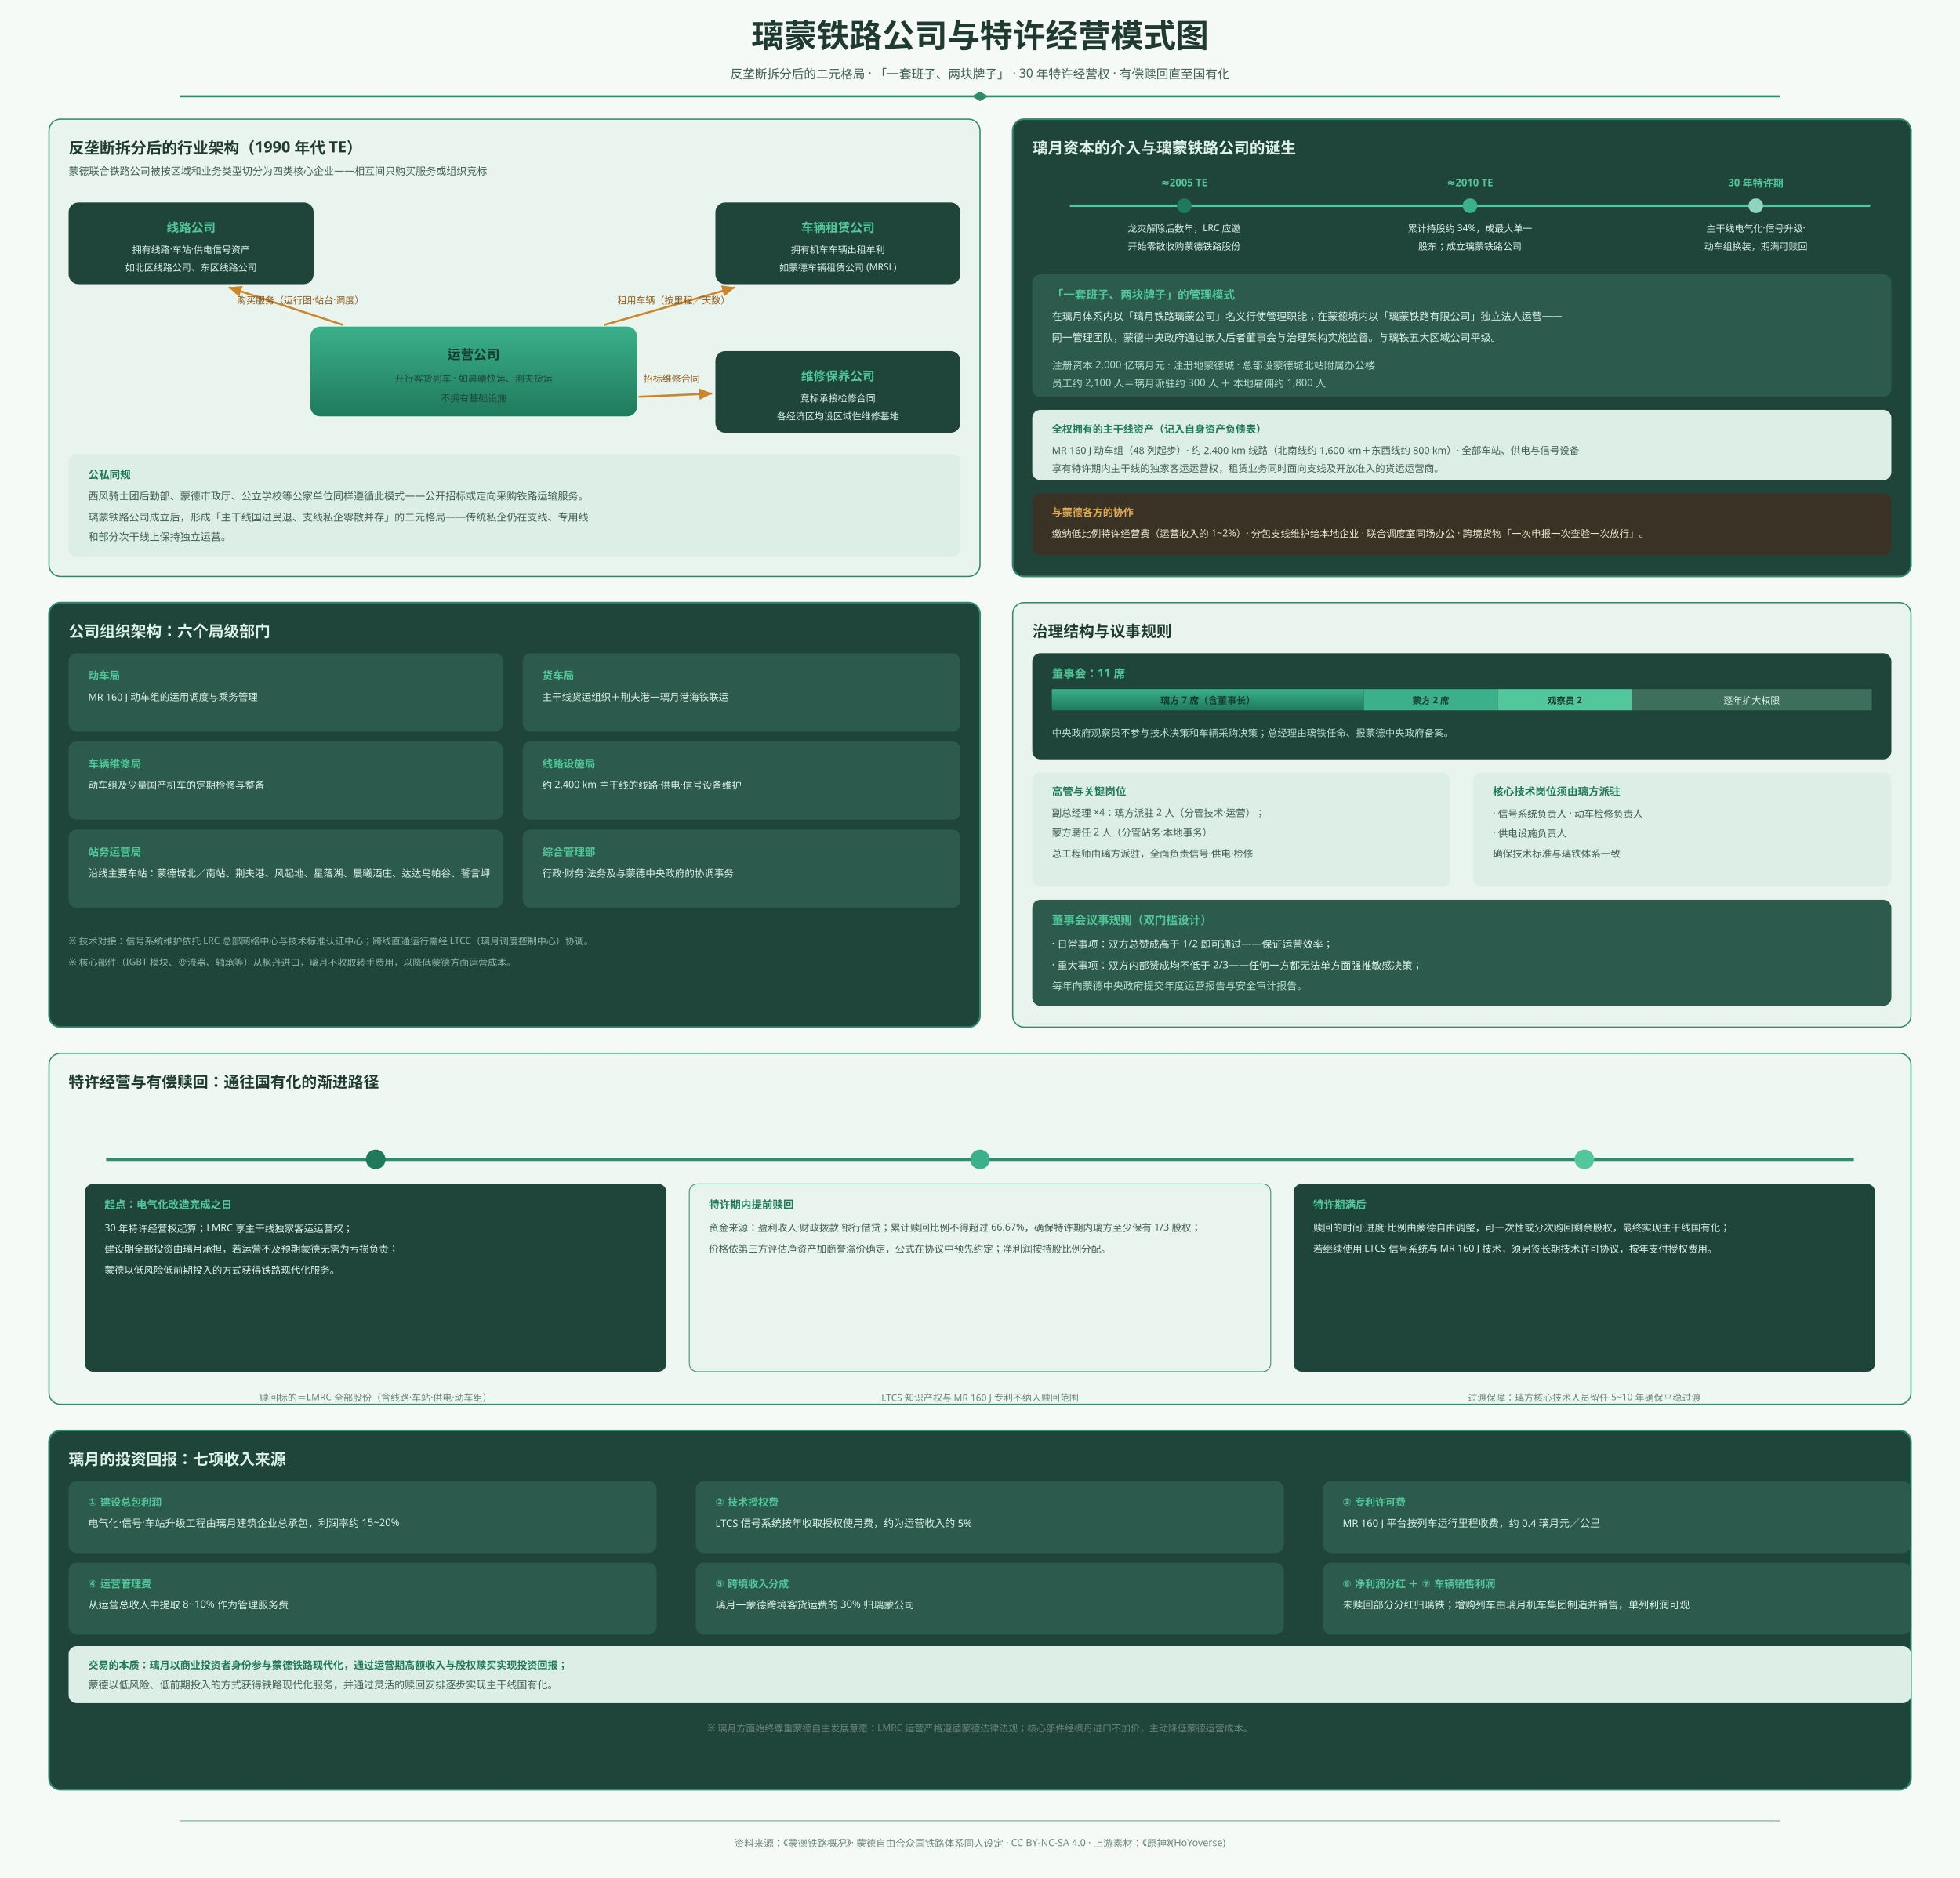
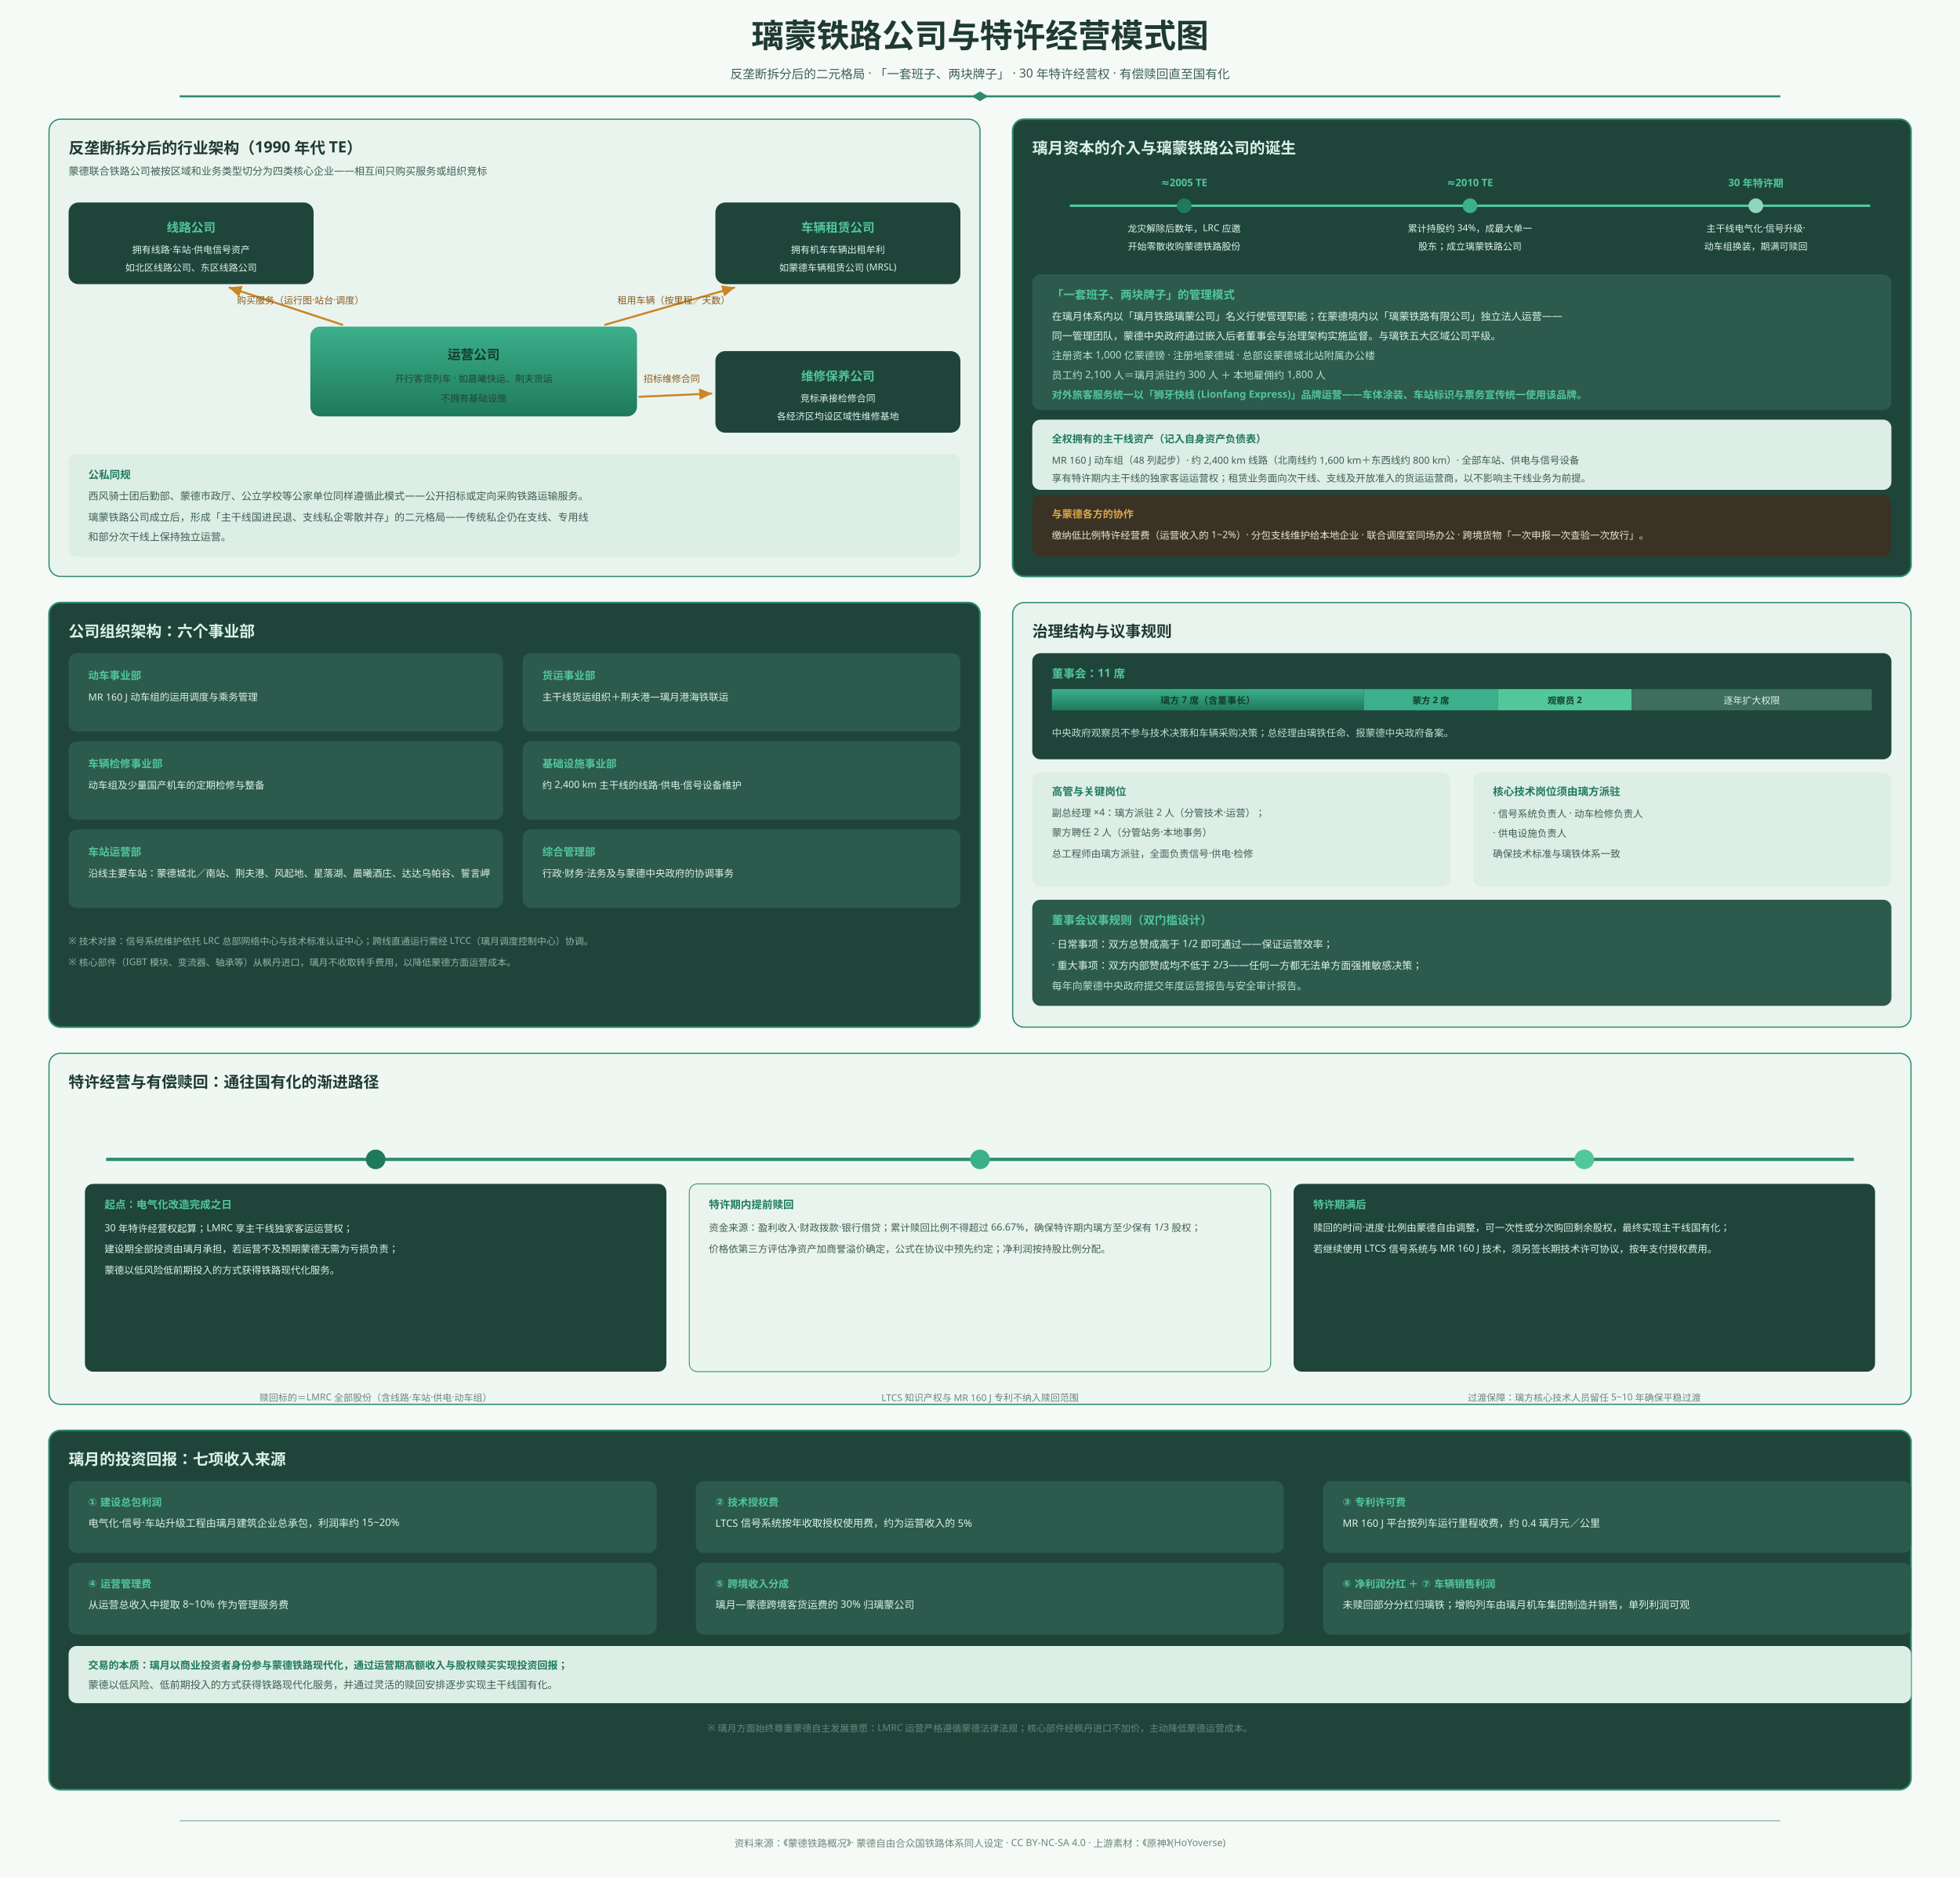
<svg xmlns="http://www.w3.org/2000/svg" viewBox="0 0 2400 2300" font-family="'Microsoft YaHei','PingFang SC','Noto Sans SC',sans-serif">
  <defs>
    <linearGradient id="anemoTop" x1="0" y1="0" x2="0" y2="1">
      <stop offset="0" stop-color="#3BB08A" />
      <stop offset="1" stop-color="#1F7A5C" />
    </linearGradient>
    <marker id="arrowAmber" viewBox="0 0 10 10" refX="9" refY="5" markerWidth="7" markerHeight="7" orient="auto-start-reverse">
      <path d="M 0 1 L 9 5 L 0 9 Z" fill="#C9862B" />
    </marker>
  </defs>
  <rect width="2400" height="2300" fill="#F5FAF7" />
  <text x="1200" y="58" text-anchor="middle" font-size="40" font-weight="700" fill="#1E3A31">璃蒙铁路公司与特许经营模式图</text>
  <text x="1200" y="96" text-anchor="middle" font-size="15" fill="#3E5F54">反垄断拆分后的二元格局 · 「一套班子、两块牌子」 · 30 年特许经营权 · 有偿赎回直至国有化</text>
  <line x1="220" y1="118" x2="2180" y2="118" stroke="#2E8B6E" stroke-width="2.5" />
  <polygon points="1200,112 1210,118 1200,124 1190,118" fill="#2E8B6E" />
  <g>
    <rect x="60" y="146" width="1140" height="560" rx="14" fill="#EAF4EE" stroke="#2E8B6E" stroke-width="1.5" />
    <text x="84" y="188" font-size="19" font-weight="700" fill="#1E3A31">反垄断拆分后的行业架构（1990 年代 TE）</text>
    <text x="84" y="214" font-size="12.5" fill="#3E5F54">蒙德联合铁路公司被按区域和业务类型切分为四类核心企业——相互间只购买服务或组织竞标</text>
    <rect x="380" y="400" width="400" height="110" rx="12" fill="url(#anemoTop)" />
    <text x="580" y="440" text-anchor="middle" font-size="16" font-weight="700" fill="#123B2D">运营公司</text>
    <text x="580" y="468" text-anchor="middle" font-size="11.5" fill="#1F453B">开行客货列车 · 如晨曦快运、荆夫货运</text>
    <text x="580" y="492" text-anchor="middle" font-size="11.5" fill="#1F453B">不拥有基础设施</text>
    <rect x="84" y="248" width="300" height="100" rx="12" fill="#1F453B" />
    <text x="234" y="284" text-anchor="middle" font-size="15" font-weight="700" fill="#52C79B">线路公司</text>
    <text x="234" y="310" text-anchor="middle" font-size="11.5" fill="#DDF2E8">拥有线路·车站·供电信号资产</text>
    <text x="234" y="332" text-anchor="middle" font-size="11.5" fill="#DDF2E8">如北区线路公司、东区线路公司</text>
    <rect x="876" y="248" width="300" height="100" rx="12" fill="#1F453B" />
    <text x="1026" y="284" text-anchor="middle" font-size="15" font-weight="700" fill="#52C79B">车辆租赁公司</text>
    <text x="1026" y="310" text-anchor="middle" font-size="11.5" fill="#DDF2E8">拥有机车车辆出租牟利</text>
    <text x="1026" y="332" text-anchor="middle" font-size="11.5" fill="#DDF2E8">如蒙德车辆租赁公司 (MRSL)</text>
    <rect x="876" y="430" width="300" height="100" rx="12" fill="#1F453B" />
    <text x="1026" y="466" text-anchor="middle" font-size="15" font-weight="700" fill="#52C79B">维修保养公司</text>
    <text x="1026" y="492" text-anchor="middle" font-size="11.5" fill="#DDF2E8">竞标承接检修合同</text>
    <text x="1026" y="514" text-anchor="middle" font-size="11.5" fill="#DDF2E8">各经济区均设区域性维修基地</text>
    <line x1="420" y1="398" x2="280" y2="352" stroke="#C9862B" stroke-width="2.5" marker-end="url(#arrowAmber)" />
    <text x="290" y="372" font-size="11.5" fill="#8A5B1D">购买服务（运行图·站台·调度）</text>
    <line x1="740" y1="398" x2="900" y2="352" stroke="#C9862B" stroke-width="2.5" marker-end="url(#arrowAmber)" />
    <text x="756" y="372" font-size="11.5" fill="#8A5B1D">租用车辆（按里程／天数）</text>
    <line x1="782" y1="486" x2="872" y2="482" stroke="#C9862B" stroke-width="2.5" marker-end="url(#arrowAmber)" />
    <text x="788" y="468" font-size="11.5" fill="#8A5B1D">招标维修合同</text>
    <rect x="84" y="556" width="1092" height="126" rx="10" fill="#DDEEE6" />
    <text x="108" y="586" font-size="13" font-weight="700" fill="#1F7A5C">公私同规</text>
    <text x="108" y="612" font-size="12.5" fill="#3E5F54">西风骑士团后勤部、蒙德市政厅、公立学校等公家单位同样遵循此模式——公开招标或定向采购铁路运输服务。</text>
    <text x="108" y="638" font-size="12.5" fill="#3E5F54">璃蒙铁路公司成立后，形成「主干线国进民退、支线私企零散并存」的二元格局——传统私企仍在支线、专用线</text>
    <text x="108" y="662" font-size="12.5" fill="#3E5F54">和部分次干线上保持独立运营。</text>
  </g>
  <g>
    <rect x="1240" y="146" width="1100" height="560" rx="14" fill="#1F453B" stroke="#2E8B6E" stroke-width="2" />
    <text x="1264" y="188" font-size="19" font-weight="700" fill="#DDF2E8">璃月资本的介入与璃蒙铁路公司的诞生</text>
    <line x1="1310" y1="252" x2="2290" y2="252" stroke="#52C79B" stroke-width="3" />
    <circle cx="1450" cy="252" r="9" fill="#1F7A5C" />
    <text x="1450" y="228" text-anchor="middle" font-size="12.5" font-weight="700" fill="#52C79B">≈2005 TE</text>
    <text x="1450" y="284" text-anchor="middle" font-size="11.5" fill="#DDF2E8">龙灾解除后数年，LRC 应邀</text>
    <text x="1450" y="306" text-anchor="middle" font-size="11.5" fill="#DDF2E8">开始零散收购蒙德铁路股份</text>
    <circle cx="1800" cy="252" r="9" fill="#3BB08A" />
    <text x="1800" y="228" text-anchor="middle" font-size="12.5" font-weight="700" fill="#52C79B">≈2010 TE</text>
    <text x="1800" y="284" text-anchor="middle" font-size="11.5" fill="#DDF2E8">累计持股约 34%，成最大单一</text>
    <text x="1800" y="306" text-anchor="middle" font-size="11.5" fill="#DDF2E8">股东；成立璃蒙铁路公司</text>
    <circle cx="2150" cy="252" r="9" fill="#8FD4BC" />
    <text x="2150" y="228" text-anchor="middle" font-size="12.5" font-weight="700" fill="#52C79B">30 年特许期</text>
    <text x="2150" y="284" text-anchor="middle" font-size="11.5" fill="#DDF2E8">主干线电气化·信号升级·</text>
    <text x="2150" y="306" text-anchor="middle" font-size="11.5" fill="#DDF2E8">动车组换装，期满可赎回</text>
-     <rect x="1264" y="336" width="1052" height="150" rx="10" fill="#2C5A4C" />
+     <rect x="1264" y="336" width="1052" height="166" rx="10" fill="#2C5A4C" />
    <text x="1288" y="366" font-size="14" font-weight="700" fill="#52C79B">「一套班子、两块牌子」的管理模式</text>
    <text x="1288" y="392" font-size="12.5" fill="#DDF2E8">在璃月体系内以「璃月铁路璃蒙公司」名义行使管理职能；在蒙德境内以「璃蒙铁路有限公司」独立法人运营——</text>
-     <text x="1288" y="418" font-size="12.5" fill="#DDF2E8">同一管理团队，蒙德中央政府通过嵌入后者董事会与治理架构实施监督。与璃铁五大区域公司平级。</text>
-     <text x="1288" y="452" font-size="12.5" fill="#B9DFCF">注册资本 2,000 亿璃月元 · 注册地蒙德城 · 总部设蒙德城北站附属办公楼</text>
-     <text x="1288" y="474" font-size="12.5" fill="#B9DFCF">员工约 2,100 人＝璃月派驻约 300 人 ＋ 本地雇佣约 1,800 人</text>
-     <rect x="1264" y="502" width="1052" height="86" rx="10" fill="#DDEEE6" />
-     <text x="1288" y="530" font-size="12.5" font-weight="700" fill="#1F7A5C">全权拥有的主干线资产（记入自身资产负债表）</text>
-     <text x="1288" y="556" font-size="12" fill="#3E5F54">MR 160 J 动车组（48 列起步）· 约 2,400 km 线路（北南线约 1,600 km＋东西线约 800 km）· 全部车站、供电与信号设备</text>
-     <text x="1288" y="578" font-size="12" fill="#3E5F54">享有特许期内主干线的独家客运运营权，租赁业务同时面向支线及开放准入的货运运营商。</text>
-     <rect x="1264" y="604" width="1052" height="76" rx="10" fill="#3A3325" />
-     <text x="1288" y="632" font-size="12.5" font-weight="700" fill="#E0A94E">与蒙德各方的协作</text>
-     <text x="1288" y="658" font-size="12" fill="#EDE3CC">缴纳低比例特许经营费（运营收入的 1~2%）· 分包支线维护给本地企业 · 联合调度室同场办公 · 跨境货物「一次申报一次查验一次放行」。</text>
+     <text x="1288" y="416" font-size="12.5" fill="#DDF2E8">同一管理团队，蒙德中央政府通过嵌入后者董事会与治理架构实施监督。与璃铁五大区域公司平级。</text>
+     <text x="1288" y="440" font-size="12.5" fill="#B9DFCF">注册资本 1,000 亿蒙德镑 · 注册地蒙德城 · 总部设蒙德城北站附属办公楼</text>
+     <text x="1288" y="464" font-size="12.5" fill="#B9DFCF">员工约 2,100 人＝璃月派驻约 300 人 ＋ 本地雇佣约 1,800 人</text>
+     <text x="1288" y="488" font-size="12.5" font-weight="700" fill="#52C79B">对外旅客服务统一以「狮牙快线 (Lionfang Express)」品牌运营——车体涂装、车站标识与票务宣传统一使用该品牌。</text>
+     <rect x="1264" y="514" width="1052" height="86" rx="10" fill="#DDEEE6" />
+     <text x="1288" y="542" font-size="12.5" font-weight="700" fill="#1F7A5C">全权拥有的主干线资产（记入自身资产负债表）</text>
+     <text x="1288" y="568" font-size="12" fill="#3E5F54">MR 160 J 动车组（48 列起步）· 约 2,400 km 线路（北南线约 1,600 km＋东西线约 800 km）· 全部车站、供电与信号设备</text>
+     <text x="1288" y="590" font-size="12" fill="#3E5F54">享有特许期内主干线的独家客运运营权；租赁业务面向次干线、支线及开放准入的货运运营商，以不影响主干线业务为前提。</text>
+     <rect x="1264" y="606" width="1052" height="76" rx="10" fill="#3A3325" />
+     <text x="1288" y="634" font-size="12.5" font-weight="700" fill="#E0A94E">与蒙德各方的协作</text>
+     <text x="1288" y="660" font-size="12" fill="#EDE3CC">缴纳低比例特许经营费（运营收入的 1~2%）· 分包支线维护给本地企业 · 联合调度室同场办公 · 跨境货物「一次申报一次查验一次放行」。</text>
  </g>
  <g>
    <rect x="60" y="738" width="1140" height="520" rx="14" fill="#1F453B" stroke="#2E8B6E" stroke-width="2" />
-     <text x="84" y="780" font-size="19" font-weight="700" fill="#DDF2E8">公司组织架构：六个局级部门</text>
+     <text x="84" y="780" font-size="19" font-weight="700" fill="#DDF2E8">公司组织架构：六个事业部</text>
    <g font-size="13">
      <rect x="84" y="800" width="532" height="96" rx="10" fill="#2C5A4C" />
-       <text x="108" y="832" font-weight="700" fill="#52C79B">动车局</text>
+       <text x="108" y="832" font-weight="700" fill="#52C79B">动车事业部</text>
      <text x="108" y="858" font-size="12" fill="#DDF2E8">MR 160 J 动车组的运用调度与乘务管理</text>
      <rect x="640" y="800" width="536" height="96" rx="10" fill="#2C5A4C" />
-       <text x="664" y="832" font-weight="700" fill="#52C79B">货车局</text>
+       <text x="664" y="832" font-weight="700" fill="#52C79B">货运事业部</text>
      <text x="664" y="858" font-size="12" fill="#DDF2E8">主干线货运组织＋荆夫港—璃月港海铁联运</text>
      <rect x="84" y="908" width="532" height="96" rx="10" fill="#2C5A4C" />
-       <text x="108" y="940" font-weight="700" fill="#52C79B">车辆维修局</text>
+       <text x="108" y="940" font-weight="700" fill="#52C79B">车辆检修事业部</text>
      <text x="108" y="966" font-size="12" fill="#DDF2E8">动车组及少量国产机车的定期检修与整备</text>
      <rect x="640" y="908" width="536" height="96" rx="10" fill="#2C5A4C" />
-       <text x="664" y="940" font-weight="700" fill="#52C79B">线路设施局</text>
+       <text x="664" y="940" font-weight="700" fill="#52C79B">基础设施事业部</text>
      <text x="664" y="966" font-size="12" fill="#DDF2E8">约 2,400 km 主干线的线路·供电·信号设备维护</text>
      <rect x="84" y="1016" width="532" height="96" rx="10" fill="#2C5A4C" />
-       <text x="108" y="1048" font-weight="700" fill="#52C79B">站务运营局</text>
+       <text x="108" y="1048" font-weight="700" fill="#52C79B">车站运营部</text>
      <text x="108" y="1074" font-size="12" fill="#DDF2E8">沿线主要车站：蒙德城北／南站、荆夫港、风起地、星落湖、晨曦酒庄、达达乌帕谷、誓言岬</text>
      <rect x="640" y="1016" width="536" height="96" rx="10" fill="#2C5A4C" />
      <text x="664" y="1048" font-weight="700" fill="#52C79B">综合管理部</text>
      <text x="664" y="1074" font-size="12" fill="#DDF2E8">行政·财务·法务及与蒙德中央政府的协调事务</text>
    </g>
    <text x="84" y="1156" font-size="11.5" fill="#8FB5A6">※ 技术对接：信号系统维护依托 LRC 总部网络中心与技术标准认证中心；跨线直通运行需经 LTCC（璃月调度控制中心）协调。</text>
    <text x="84" y="1182" font-size="11.5" fill="#8FB5A6">※ 核心部件（IGBT 模块、变流器、轴承等）从枫丹进口，璃月不收取转手费用，以降低蒙德方面运营成本。</text>
  </g>
  <g>
    <rect x="1240" y="738" width="1100" height="520" rx="14" fill="#EAF4EE" stroke="#2E8B6E" stroke-width="1.5" />
    <text x="1264" y="780" font-size="19" font-weight="700" fill="#1E3A31">治理结构与议事规则</text>
    <rect x="1264" y="800" width="1052" height="130" rx="10" fill="#1F453B" />
    <text x="1288" y="830" font-size="14" font-weight="700" fill="#52C79B">董事会：11 席</text>
    <rect x="1288" y="844" width="382" height="26" fill="url(#anemoTop)" />
    <rect x="1670" y="844" width="164" height="26" fill="#3BB08A" />
    <rect x="1834" y="844" width="164" height="26" fill="#52C79B" />
    <rect x="1998" y="844" width="294" height="26" fill="#3E6E5C" />
    <text x="1479" y="862" text-anchor="middle" font-size="11.5" font-weight="700" fill="#123B2D">璃方 7 席（含董事长）</text>
    <text x="1752" y="862" text-anchor="middle" font-size="11" font-weight="700" fill="#123B2D">蒙方 2 席</text>
    <text x="1916" y="862" text-anchor="middle" font-size="11" font-weight="700" fill="#123B2D">观察员 2</text>
    <text x="2145" y="862" text-anchor="middle" font-size="11.5" fill="#DDF2E8">逐年扩大权限</text>
    <text x="1288" y="902" font-size="12" fill="#B9DFCF">中央政府观察员不参与技术决策和车辆采购决策；总经理由璃铁任命、报蒙德中央政府备案。</text>
    <rect x="1264" y="946" width="512" height="140" rx="10" fill="#DDEEE6" />
    <text x="1288" y="974" font-size="13" font-weight="700" fill="#1F7A5C">高管与关键岗位</text>
    <text x="1288" y="1000" font-size="12" fill="#3E5F54">副总经理 ×4：璃方派驻 2 人（分管技术·运营）；</text>
    <text x="1288" y="1024" font-size="12" fill="#3E5F54">蒙方聘任 2 人（分管站务·本地事务）</text>
    <text x="1288" y="1050" font-size="12" fill="#3E5F54">总工程师由璃方派驻，全面负责信号·供电·检修</text>
    <rect x="1804" y="946" width="512" height="140" rx="10" fill="#DDEEE6" />
    <text x="1828" y="974" font-size="13" font-weight="700" fill="#1F7A5C">核心技术岗位须由璃方派驻</text>
    <text x="1828" y="1000" font-size="12" fill="#3E5F54">· 信号系统负责人 · 动车检修负责人</text>
    <text x="1828" y="1024" font-size="12" fill="#3E5F54">· 供电设施负责人</text>
    <text x="1828" y="1050" font-size="12" fill="#3E5F54">确保技术标准与璃铁体系一致</text>
    <rect x="1264" y="1102" width="1052" height="130" rx="10" fill="#2C5A4C" />
    <text x="1288" y="1132" font-size="14" font-weight="700" fill="#52C79B">董事会议事规则（双门槛设计）</text>
    <text x="1288" y="1160" font-size="12.5" fill="#DDF2E8">· 日常事项：双方总赞成高于 1/2 即可通过——保证运营效率；</text>
    <text x="1288" y="1186" font-size="12.5" fill="#DDF2E8">· 重大事项：双方内部赞成均不低于 2/3——任何一方都无法单方面强推敏感决策；</text>
    <text x="1288" y="1212" font-size="12.5" fill="#B9DFCF">每年向蒙德中央政府提交年度运营报告与安全审计报告。</text>
  </g>
  <g>
    <rect x="60" y="1290" width="2280" height="430" rx="14" fill="#EFF7F2" stroke="#2E8B6E" stroke-width="1.5" />
    <text x="84" y="1332" font-size="19" font-weight="700" fill="#1E3A31">特许经营与有偿赎回：通往国有化的渐进路径</text>
    <line x1="130" y1="1420" x2="2270" y2="1420" stroke="#2E8B6E" stroke-width="4" />
    <circle cx="460" cy="1420" r="12" fill="#1F7A5C" />
    <rect x="104" y="1450" width="712" height="230" rx="10" fill="#1F453B" />
    <text x="128" y="1480" font-size="13" font-weight="700" fill="#52C79B">起点：电气化改造完成之日</text>
    <text x="128" y="1508" font-size="12" fill="#DDF2E8">30 年特许经营权起算；LMRC 享主干线独家客运运营权；</text>
    <text x="128" y="1534" font-size="12" fill="#DDF2E8">建设期全部投资由璃月承担，若运营不及预期蒙德无需为亏损负责；</text>
    <text x="128" y="1560" font-size="12" fill="#DDF2E8">蒙德以低风险低前期投入的方式获得铁路现代化服务。</text>
    <text x="460" y="1716" text-anchor="middle" font-size="11.5" fill="#6B857B">赎回标的＝LMRC 全部股份（含线路·车站·供电·动车组）</text>
    <circle cx="1200" cy="1420" r="12" fill="#3BB08A" />
    <rect x="844" y="1450" width="712" height="230" rx="10" fill="#EAF4EE" stroke="#2E8B6E" />
    <text x="868" y="1480" font-size="13" font-weight="700" fill="#1F7A5C">特许期内提前赎回</text>
    <text x="868" y="1508" font-size="12" fill="#3E5F54">资金来源：盈利收入·财政拨款·银行借贷；累计赎回比例不得超过 66.67%，确保特许期内璃方至少保有 1/3 股权；</text>
    <text x="868" y="1534" font-size="12" fill="#3E5F54">价格依第三方评估净资产加商誉溢价确定，公式在协议中预先约定；净利润按持股比例分配。</text>
    <text x="1200" y="1716" text-anchor="middle" font-size="11.5" fill="#6B857B">LTCS 知识产权与 MR 160 J 专利不纳入赎回范围</text>
    <circle cx="1940" cy="1420" r="12" fill="#52C79B" />
    <rect x="1584" y="1450" width="712" height="230" rx="10" fill="#1F453B" />
    <text x="1608" y="1480" font-size="13" font-weight="700" fill="#52C79B">特许期满后</text>
    <text x="1608" y="1508" font-size="12" fill="#DDF2E8">赎回的时间·进度·比例由蒙德自由调整，可一次性或分次购回剩余股权，最终实现主干线国有化；</text>
    <text x="1608" y="1534" font-size="12" fill="#DDF2E8">若继续使用 LTCS 信号系统与 MR 160 J 技术，须另签长期技术许可协议，按年支付授权费用。</text>
    <text x="1940" y="1716" text-anchor="middle" font-size="11.5" fill="#6B857B">过渡保障：璃方核心技术人员留任 5~10 年确保平稳过渡</text>
  </g>
  <g>
    <rect x="60" y="1752" width="2280" height="440" rx="14" fill="#1F453B" stroke="#2E8B6E" stroke-width="2" />
    <text x="84" y="1794" font-size="19" font-weight="700" fill="#DDF2E8">璃月的投资回报：七项收入来源</text>
    <g font-size="12.5">
      <rect x="84" y="1814" width="720" height="88" rx="10" fill="#2C5A4C" />
      <text x="108" y="1844" font-weight="700" fill="#52C79B">① 建设总包利润</text>
      <text x="108" y="1870" fill="#DDF2E8">电气化·信号·车站升级工程由璃月建筑企业总承包，利润率约 15~20%</text>
      <rect x="852" y="1814" width="720" height="88" rx="10" fill="#2C5A4C" />
      <text x="876" y="1844" font-weight="700" fill="#52C79B">② 技术授权费</text>
      <text x="876" y="1870" fill="#DDF2E8">LTCS 信号系统按年收取授权使用费，约为运营收入的 5%</text>
      <rect x="1620" y="1814" width="720" height="88" rx="10" fill="#2C5A4C" />
      <text x="1644" y="1844" font-weight="700" fill="#52C79B">③ 专利许可费</text>
      <text x="1644" y="1870" fill="#DDF2E8">MR 160 J 平台按列车运行里程收费，约 0.4 璃月元／公里</text>
      <rect x="84" y="1914" width="720" height="88" rx="10" fill="#2C5A4C" />
      <text x="108" y="1944" font-weight="700" fill="#52C79B">④ 运营管理费</text>
      <text x="108" y="1970" fill="#DDF2E8">从运营总收入中提取 8~10% 作为管理服务费</text>
      <rect x="852" y="1914" width="720" height="88" rx="10" fill="#2C5A4C" />
      <text x="876" y="1944" font-weight="700" fill="#52C79B">⑤ 跨境收入分成</text>
      <text x="876" y="1970" fill="#DDF2E8">璃月—蒙德跨境客货运费的 30% 归璃蒙公司</text>
      <rect x="1620" y="1914" width="720" height="88" rx="10" fill="#2C5A4C" />
      <text x="1644" y="1944" font-weight="700" fill="#52C79B">⑥ 净利润分红 ＋ ⑦ 车辆销售利润</text>
      <text x="1644" y="1970" fill="#DDF2E8">未赎回部分分红归璃铁；增购列车由璃月机车集团制造并销售，单列利润可观</text>
    </g>
    <rect x="84" y="2016" width="2256" height="70" rx="10" fill="#DDEEE6" />
    <text x="108" y="2044" font-size="12.5" font-weight="700" fill="#1F7A5C">交易的本质：璃月以商业投资者身份参与蒙德铁路现代化，通过运营期高额收入与股权赎买实现投资回报；</text>
    <text x="108" y="2068" font-size="12.5" fill="#3E5F54">蒙德以低风险、低前期投入的方式获得铁路现代化服务，并通过灵活的赎回安排逐步实现主干线国有化。</text>
    <text x="1200" y="2120" text-anchor="middle" font-size="11.5" fill="#6B857B">※ 璃月方面始终尊重蒙德自主发展意愿：LMRC 运营严格遵循蒙德法律法规；核心部件经枫丹进口不加价，主动降低蒙德运营成本。</text>
  </g>
  <line x1="220" y1="2230" x2="2180" y2="2230" stroke="#2E8B6E" stroke-width="1.5" opacity="0.5" />
  <text x="1200" y="2262" text-anchor="middle" font-size="12" fill="#6B857B">资料来源：《蒙德铁路概况》· 蒙德自由合众国铁路体系同人设定 · CC BY-NC-SA 4.0 · 上游素材：《原神》(HoYoverse)</text>
</svg>
